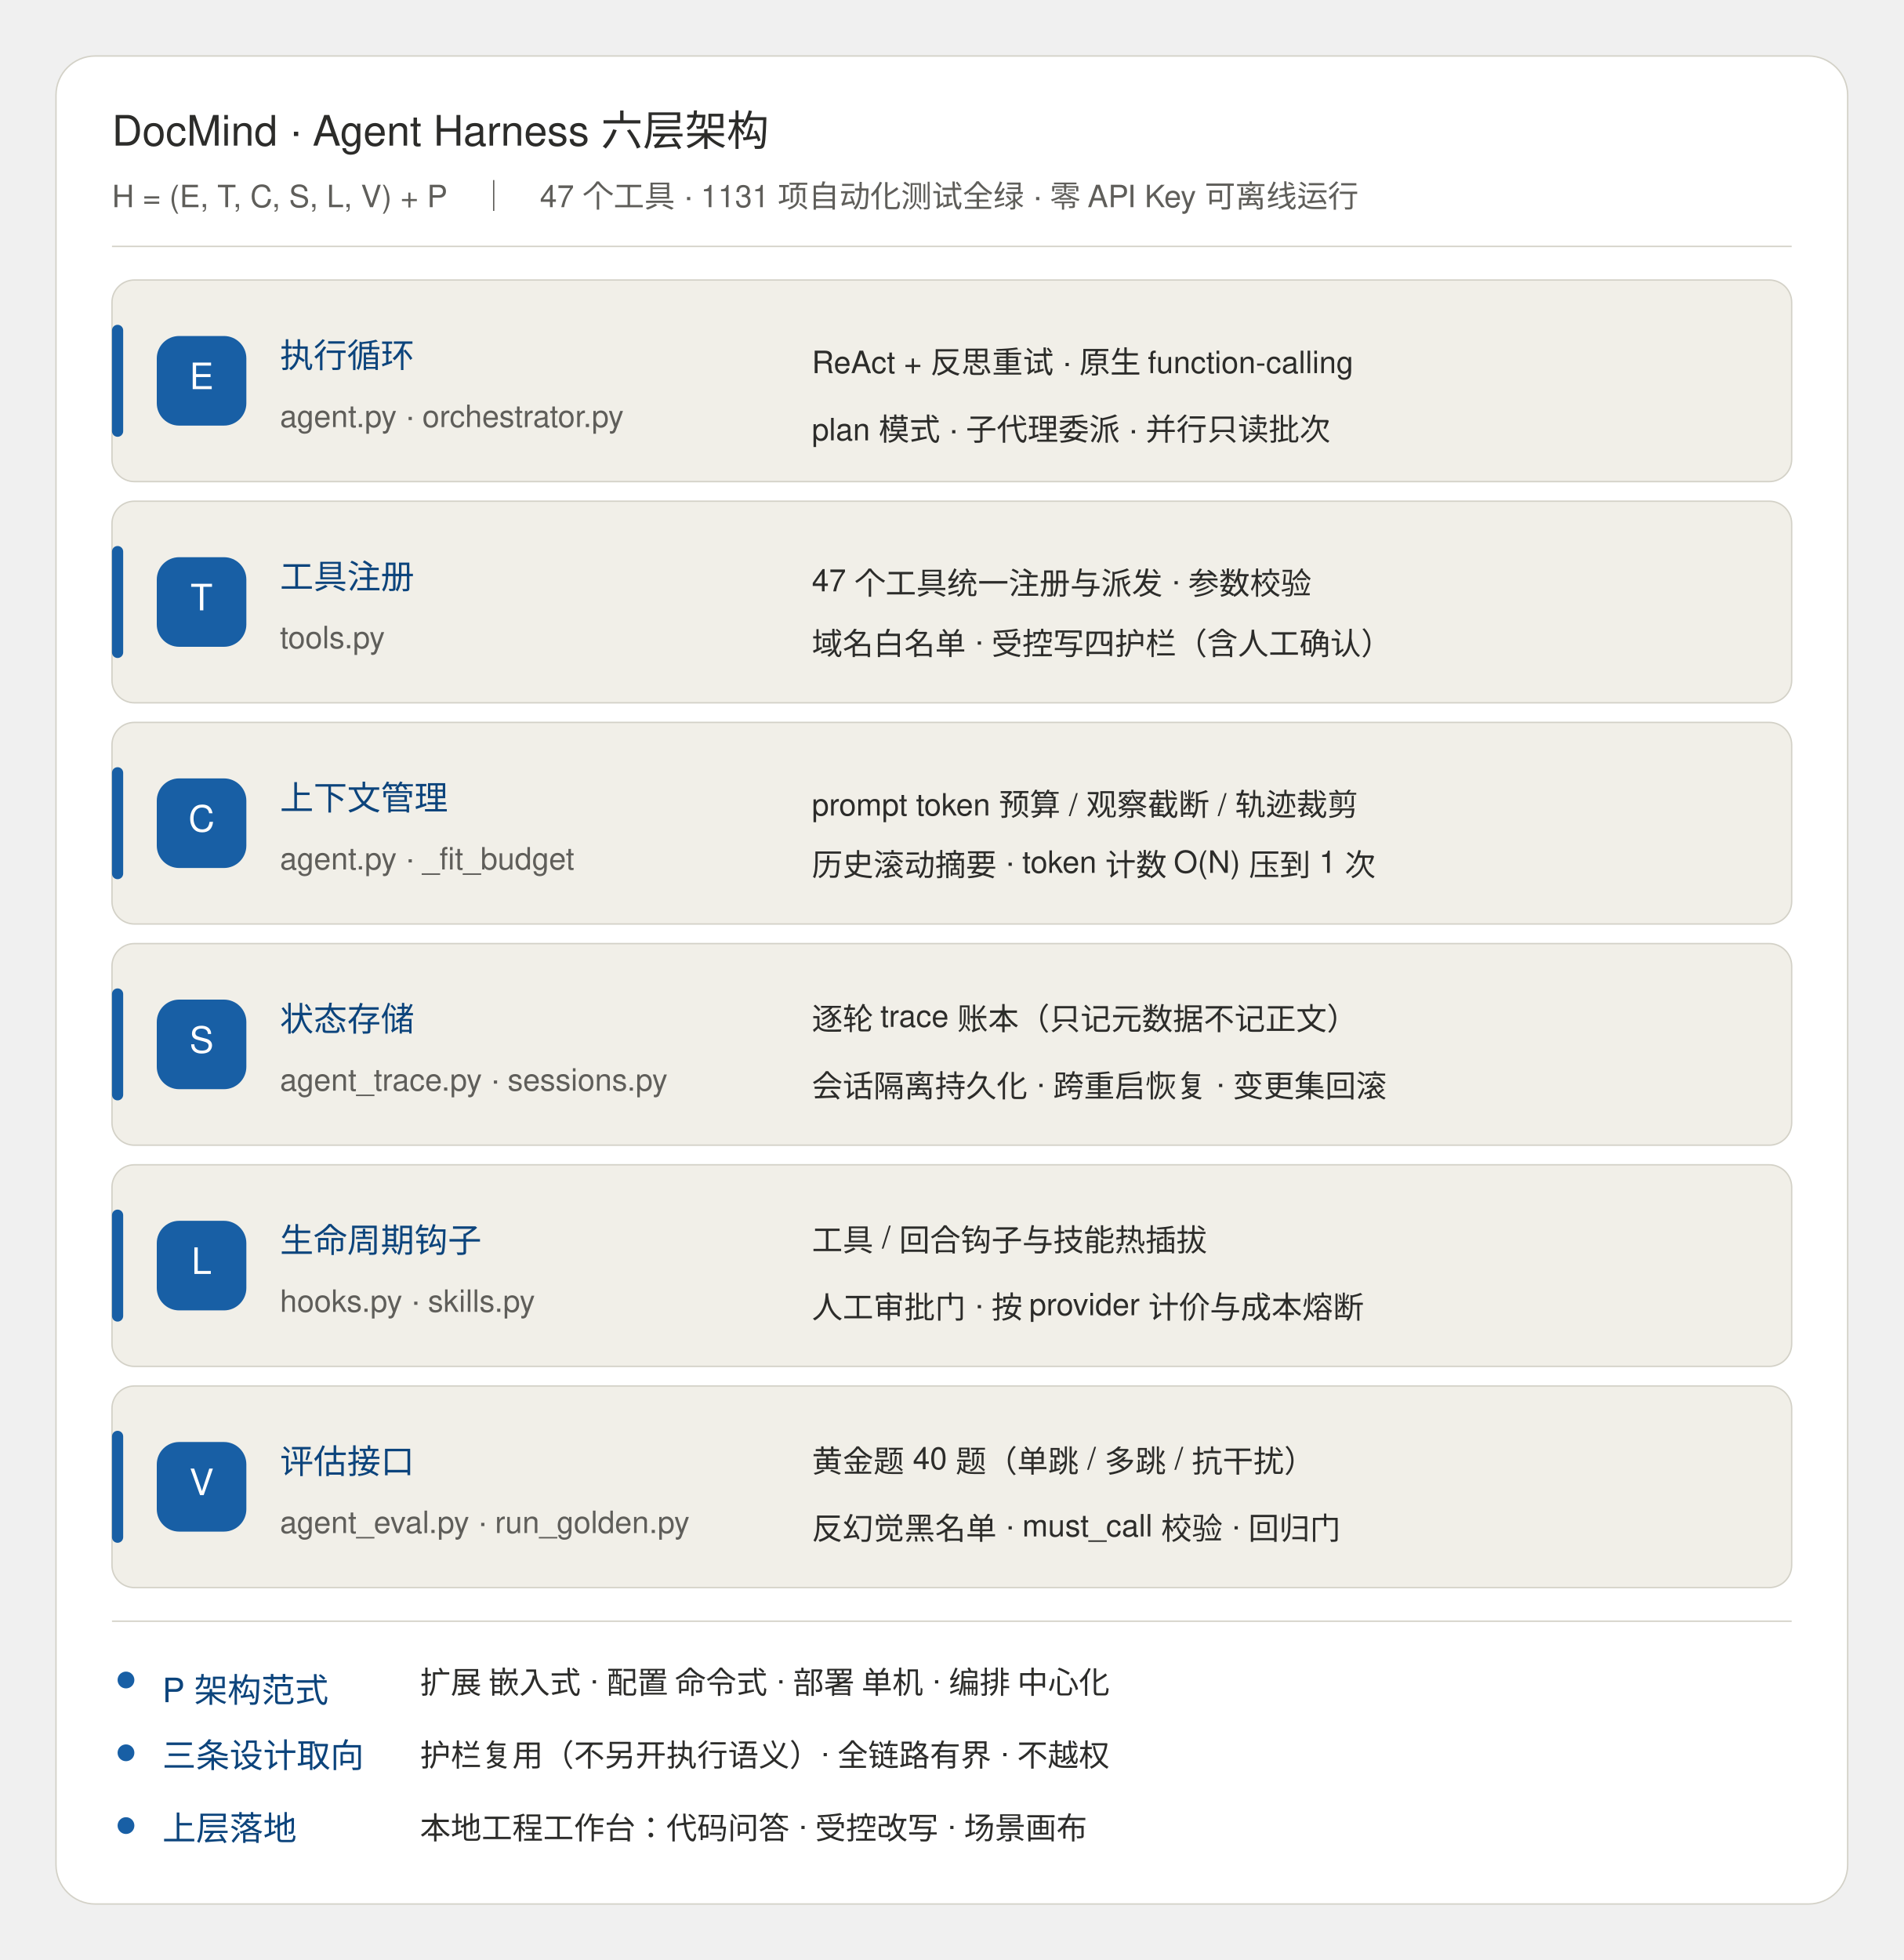
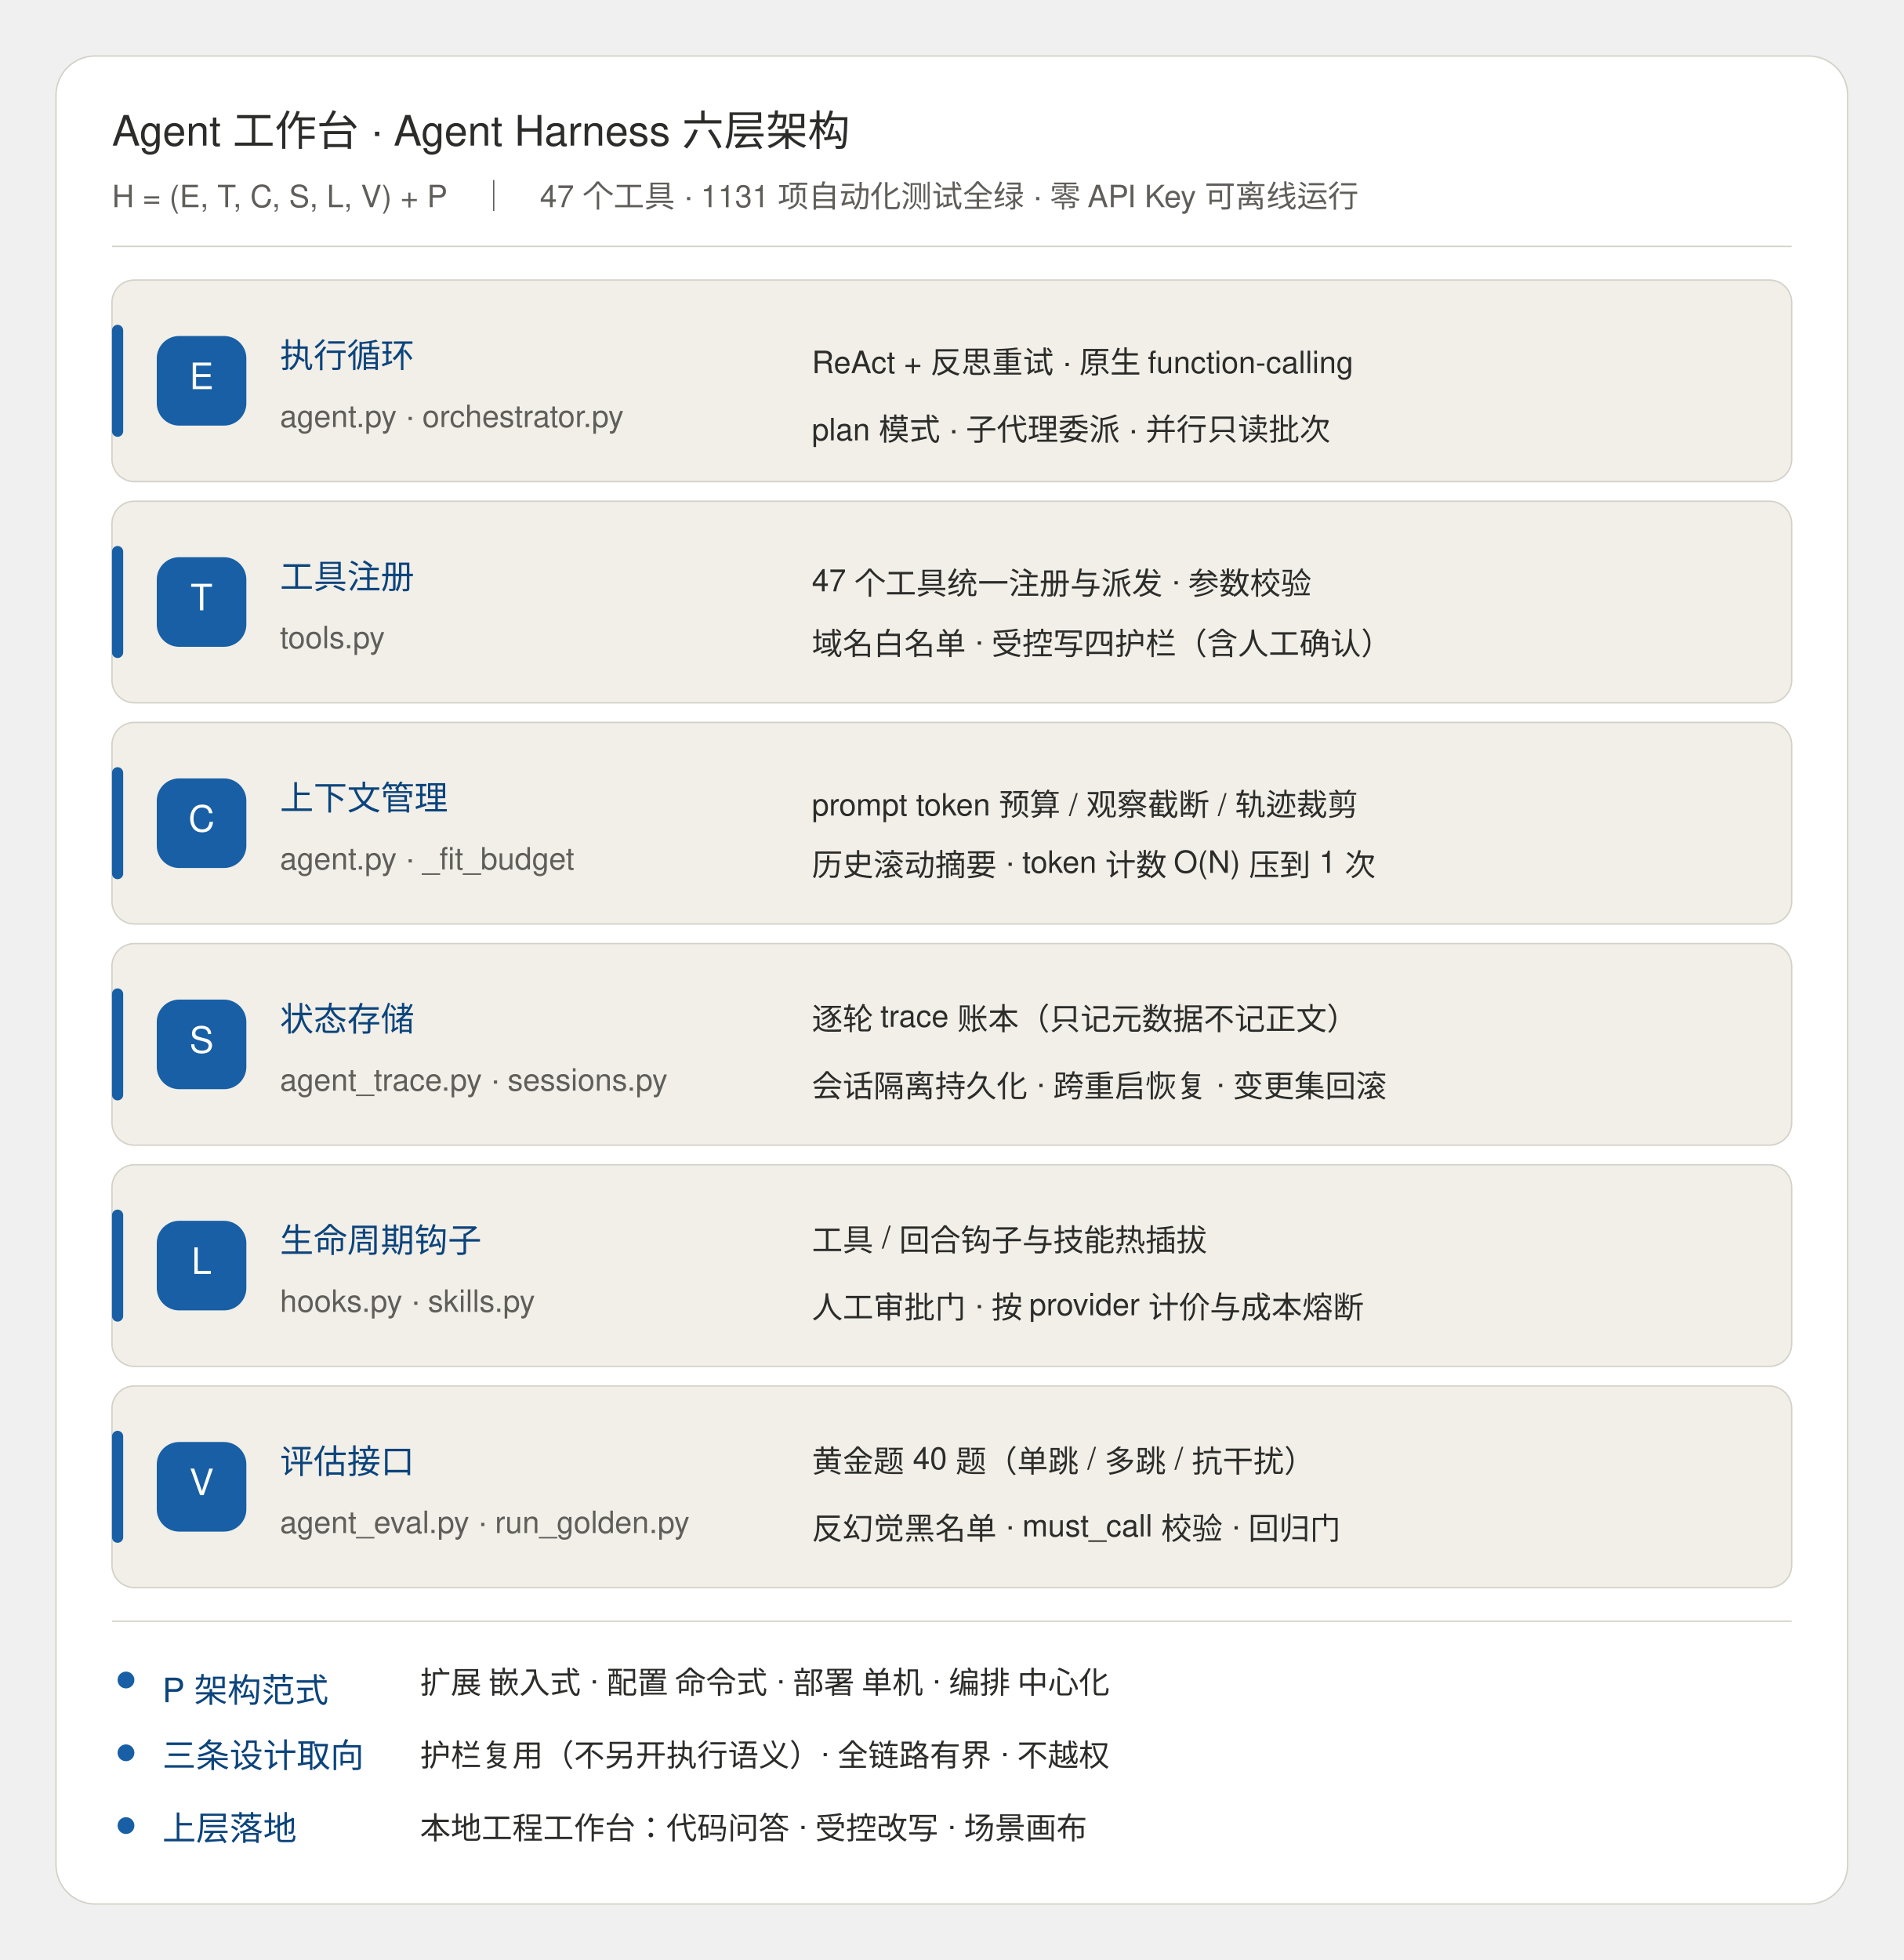
<svg xmlns="http://www.w3.org/2000/svg" viewBox="0 0 680 700" width="100%" role="img" font-family="Microsoft YaHei, PingFang SC, Segoe UI, Helvetica, Arial, sans-serif">
  <rect x="20" y="20" width="640" height="660" rx="14" fill="#FFFFFF" stroke="#D3D1C7" stroke-width="0.5" />
-   <text x="40" y="52" font-size="15" font-weight="500" fill="#2C2C2A">DocMind · Agent Harness 六层架构</text>
+   <text x="40" y="52" font-size="15" font-weight="500" fill="#2C2C2A">Agent 工作台 · Agent Harness 六层架构</text>
  <text x="40" y="74" font-size="11" fill="#5F5E5A">H = (E, T, C, S, L, V) + P　｜　47 个工具 · 1131 项自动化测试全绿 · 零 API Key 可离线运行</text>
  <line x1="40" y1="88" x2="640" y2="88" stroke="#D3D1C7" stroke-width="0.5" />
  <rect x="40" y="100" width="600" height="72" rx="8" fill="#F1EFE8" stroke="#D3D1C7" stroke-width="0.5" />
  <rect x="40" y="116" width="4" height="40" rx="2" fill="#185FA5" />
  <rect x="56" y="120" width="32" height="32" rx="8" fill="#185FA5" />
  <text x="72" y="136" font-size="13" font-weight="500" fill="#FFFFFF" text-anchor="middle" dominant-baseline="central">E</text>
  <text x="100" y="126" font-size="12" font-weight="500" fill="#0C447C" dominant-baseline="central">执行循环</text>
  <text x="100" y="150" font-size="11" fill="#5F5E5A" dominant-baseline="central">agent.py · orchestrator.py</text>
  <text x="290" y="126" font-size="11" fill="#2C2C2A" dominant-baseline="central">ReAct + 反思重试 · 原生 function-calling</text>
  <text x="290" y="150" font-size="11" fill="#2C2C2A" dominant-baseline="central">plan 模式 · 子代理委派 · 并行只读批次</text>
  <rect x="40" y="179" width="600" height="72" rx="8" fill="#F1EFE8" stroke="#D3D1C7" stroke-width="0.5" />
  <rect x="40" y="195" width="4" height="40" rx="2" fill="#185FA5" />
  <rect x="56" y="199" width="32" height="32" rx="8" fill="#185FA5" />
  <text x="72" y="215" font-size="13" font-weight="500" fill="#FFFFFF" text-anchor="middle" dominant-baseline="central">T</text>
  <text x="100" y="205" font-size="12" font-weight="500" fill="#0C447C" dominant-baseline="central">工具注册</text>
  <text x="100" y="229" font-size="11" fill="#5F5E5A" dominant-baseline="central">tools.py</text>
  <text x="290" y="205" font-size="11" fill="#2C2C2A" dominant-baseline="central">47 个工具统一注册与派发 · 参数校验</text>
  <text x="290" y="229" font-size="11" fill="#2C2C2A" dominant-baseline="central">域名白名单 · 受控写四护栏（含人工确认）</text>
  <rect x="40" y="258" width="600" height="72" rx="8" fill="#F1EFE8" stroke="#D3D1C7" stroke-width="0.5" />
  <rect x="40" y="274" width="4" height="40" rx="2" fill="#185FA5" />
  <rect x="56" y="278" width="32" height="32" rx="8" fill="#185FA5" />
  <text x="72" y="294" font-size="13" font-weight="500" fill="#FFFFFF" text-anchor="middle" dominant-baseline="central">C</text>
  <text x="100" y="284" font-size="12" font-weight="500" fill="#0C447C" dominant-baseline="central">上下文管理</text>
  <text x="100" y="308" font-size="11" fill="#5F5E5A" dominant-baseline="central">agent.py · _fit_budget</text>
  <text x="290" y="284" font-size="11" fill="#2C2C2A" dominant-baseline="central">prompt token 预算 / 观察截断 / 轨迹裁剪</text>
  <text x="290" y="308" font-size="11" fill="#2C2C2A" dominant-baseline="central">历史滚动摘要 · token 计数 O(N) 压到 1 次</text>
  <rect x="40" y="337" width="600" height="72" rx="8" fill="#F1EFE8" stroke="#D3D1C7" stroke-width="0.5" />
  <rect x="40" y="353" width="4" height="40" rx="2" fill="#185FA5" />
  <rect x="56" y="357" width="32" height="32" rx="8" fill="#185FA5" />
  <text x="72" y="373" font-size="13" font-weight="500" fill="#FFFFFF" text-anchor="middle" dominant-baseline="central">S</text>
  <text x="100" y="363" font-size="12" font-weight="500" fill="#0C447C" dominant-baseline="central">状态存储</text>
  <text x="100" y="387" font-size="11" fill="#5F5E5A" dominant-baseline="central">agent_trace.py · sessions.py</text>
  <text x="290" y="363" font-size="11" fill="#2C2C2A" dominant-baseline="central">逐轮 trace 账本（只记元数据不记正文）</text>
  <text x="290" y="387" font-size="11" fill="#2C2C2A" dominant-baseline="central">会话隔离持久化 · 跨重启恢复 · 变更集回滚</text>
  <rect x="40" y="416" width="600" height="72" rx="8" fill="#F1EFE8" stroke="#D3D1C7" stroke-width="0.5" />
  <rect x="40" y="432" width="4" height="40" rx="2" fill="#185FA5" />
  <rect x="56" y="436" width="32" height="32" rx="8" fill="#185FA5" />
  <text x="72" y="452" font-size="13" font-weight="500" fill="#FFFFFF" text-anchor="middle" dominant-baseline="central">L</text>
  <text x="100" y="442" font-size="12" font-weight="500" fill="#0C447C" dominant-baseline="central">生命周期钩子</text>
  <text x="100" y="466" font-size="11" fill="#5F5E5A" dominant-baseline="central">hooks.py · skills.py</text>
  <text x="290" y="442" font-size="11" fill="#2C2C2A" dominant-baseline="central">工具 / 回合钩子与技能热插拔</text>
  <text x="290" y="466" font-size="11" fill="#2C2C2A" dominant-baseline="central">人工审批门 · 按 provider 计价与成本熔断</text>
  <rect x="40" y="495" width="600" height="72" rx="8" fill="#F1EFE8" stroke="#D3D1C7" stroke-width="0.5" />
  <rect x="40" y="511" width="4" height="40" rx="2" fill="#185FA5" />
  <rect x="56" y="515" width="32" height="32" rx="8" fill="#185FA5" />
  <text x="72" y="531" font-size="13" font-weight="500" fill="#FFFFFF" text-anchor="middle" dominant-baseline="central">V</text>
  <text x="100" y="521" font-size="12" font-weight="500" fill="#0C447C" dominant-baseline="central">评估接口</text>
  <text x="100" y="545" font-size="11" fill="#5F5E5A" dominant-baseline="central">agent_eval.py · run_golden.py</text>
  <text x="290" y="521" font-size="11" fill="#2C2C2A" dominant-baseline="central">黄金题 40 题（单跳 / 多跳 / 抗干扰）</text>
  <text x="290" y="545" font-size="11" fill="#2C2C2A" dominant-baseline="central">反幻觉黑名单 · must_call 校验 · 回归门</text>
  <line x1="40" y1="579" x2="640" y2="579" stroke="#D3D1C7" stroke-width="0.5" />
  <circle cx="45" cy="600" r="3" fill="#185FA5" />
  <text x="58" y="600" font-size="12" font-weight="500" fill="#0C447C" dominant-baseline="central">P 架构范式</text>
  <text x="150" y="600" font-size="11" fill="#2C2C2A" dominant-baseline="central">扩展 嵌入式 · 配置 命令式 · 部署 单机 · 编排 中心化</text>
  <circle cx="45" cy="626" r="3" fill="#185FA5" />
  <text x="58" y="626" font-size="12" font-weight="500" fill="#0C447C" dominant-baseline="central">三条设计取向</text>
  <text x="150" y="626" font-size="11" fill="#2C2C2A" dominant-baseline="central">护栏复用（不另开执行语义）· 全链路有界 · 不越权</text>
  <circle cx="45" cy="652" r="3" fill="#185FA5" />
  <text x="58" y="652" font-size="12" font-weight="500" fill="#0C447C" dominant-baseline="central">上层落地</text>
  <text x="150" y="652" font-size="11" fill="#2C2C2A" dominant-baseline="central">本地工程工作台：代码问答 · 受控改写 · 场景画布</text>
</svg>
